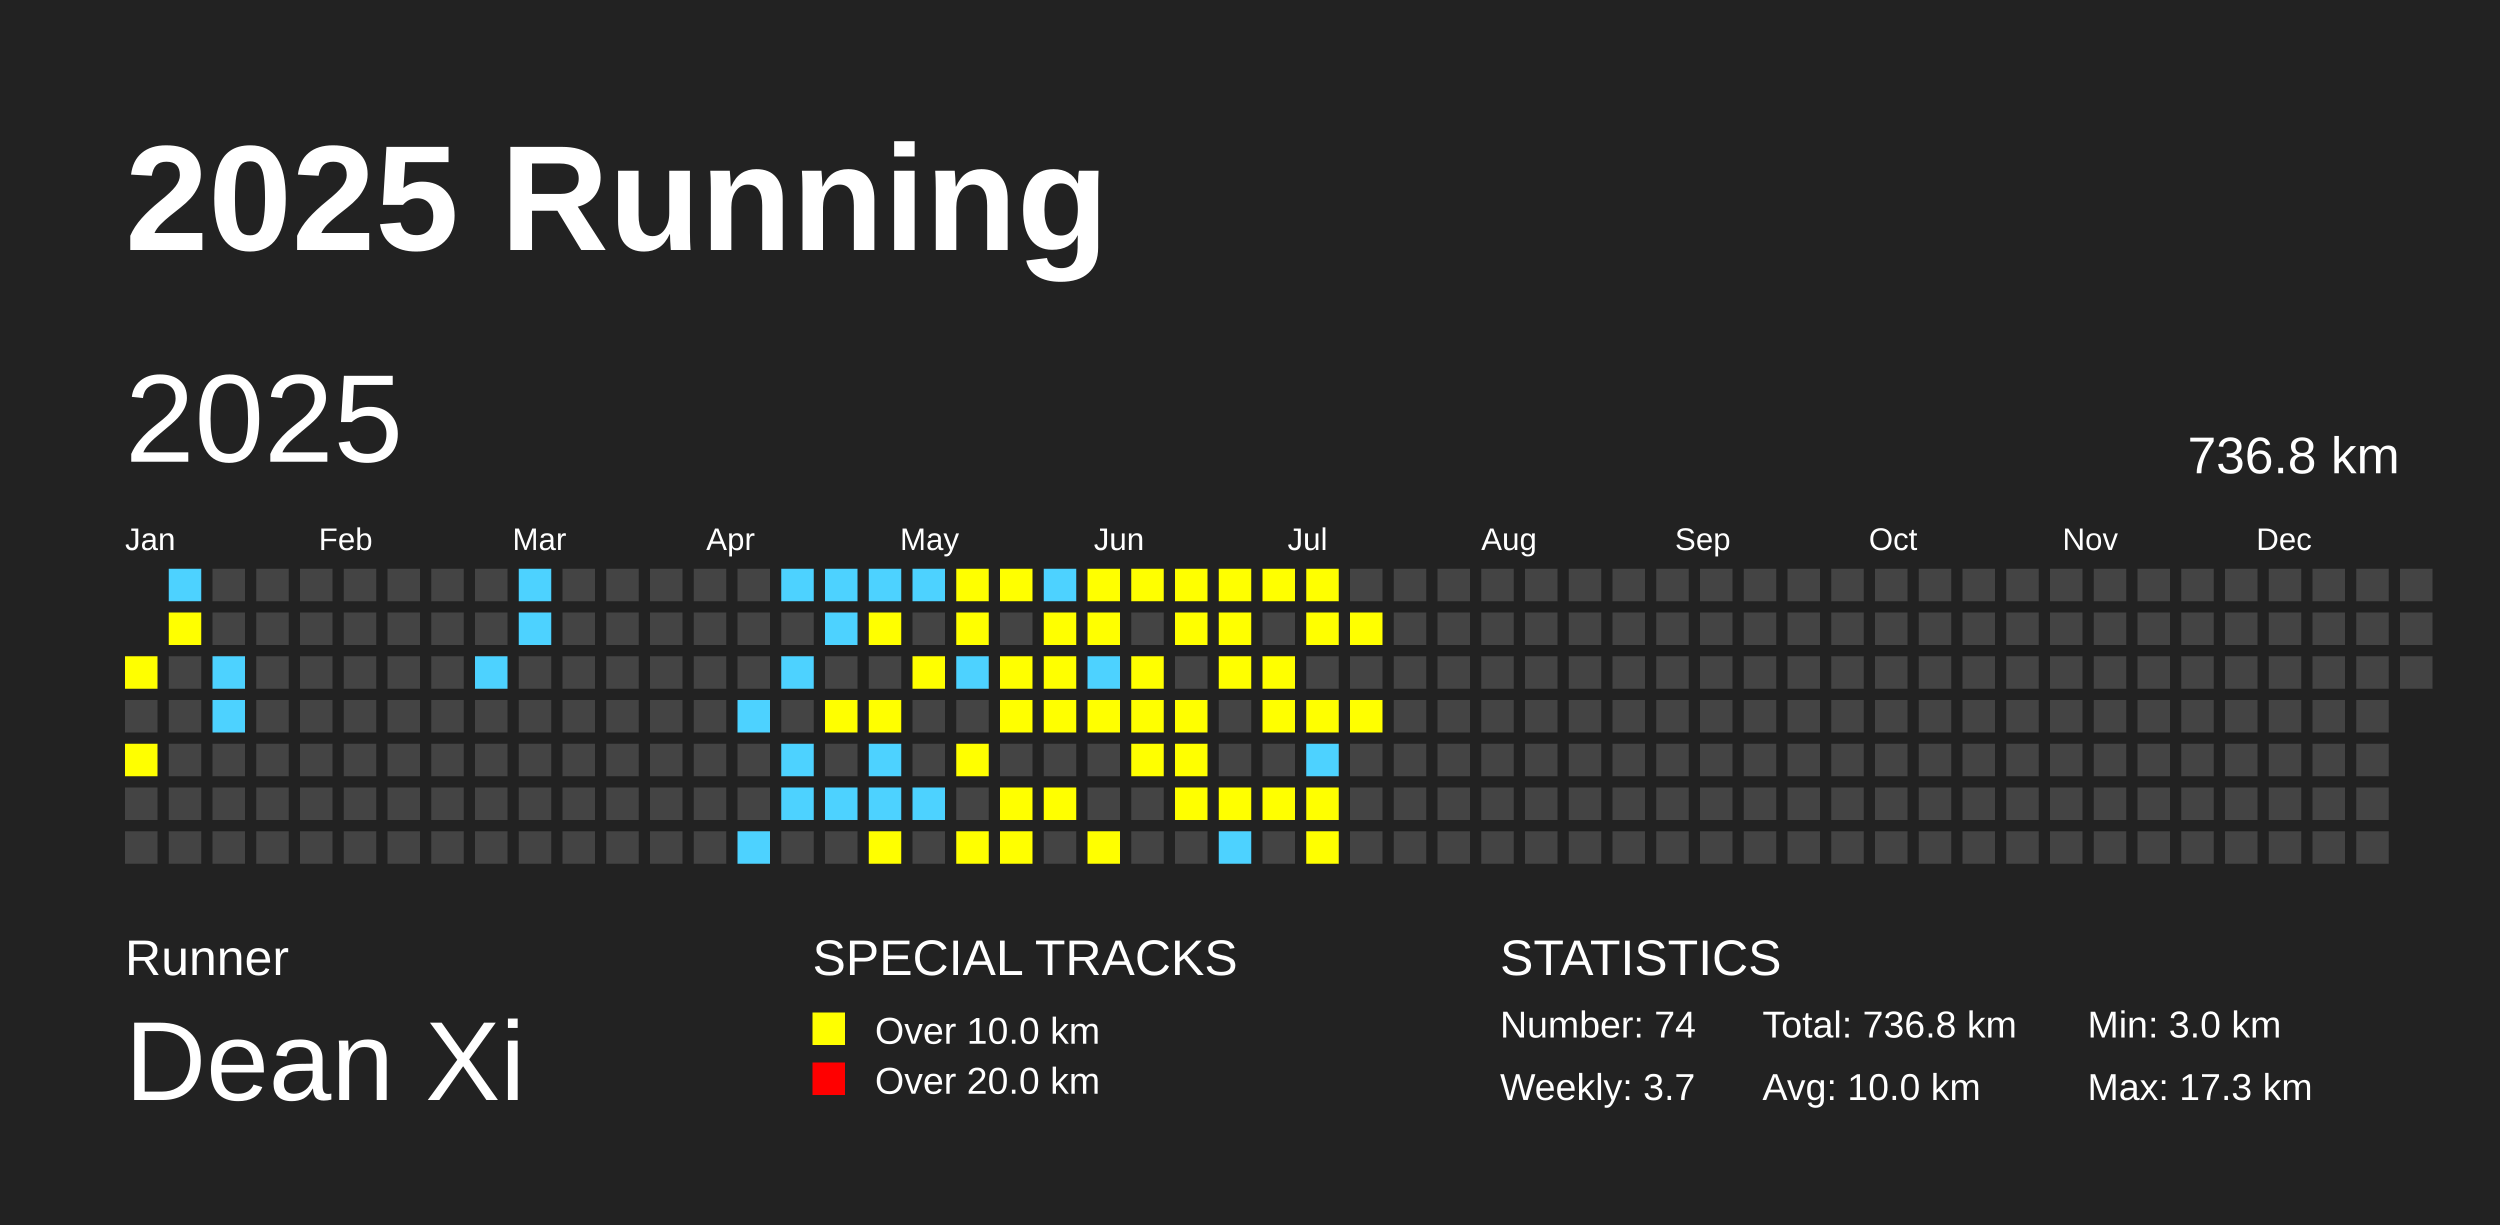
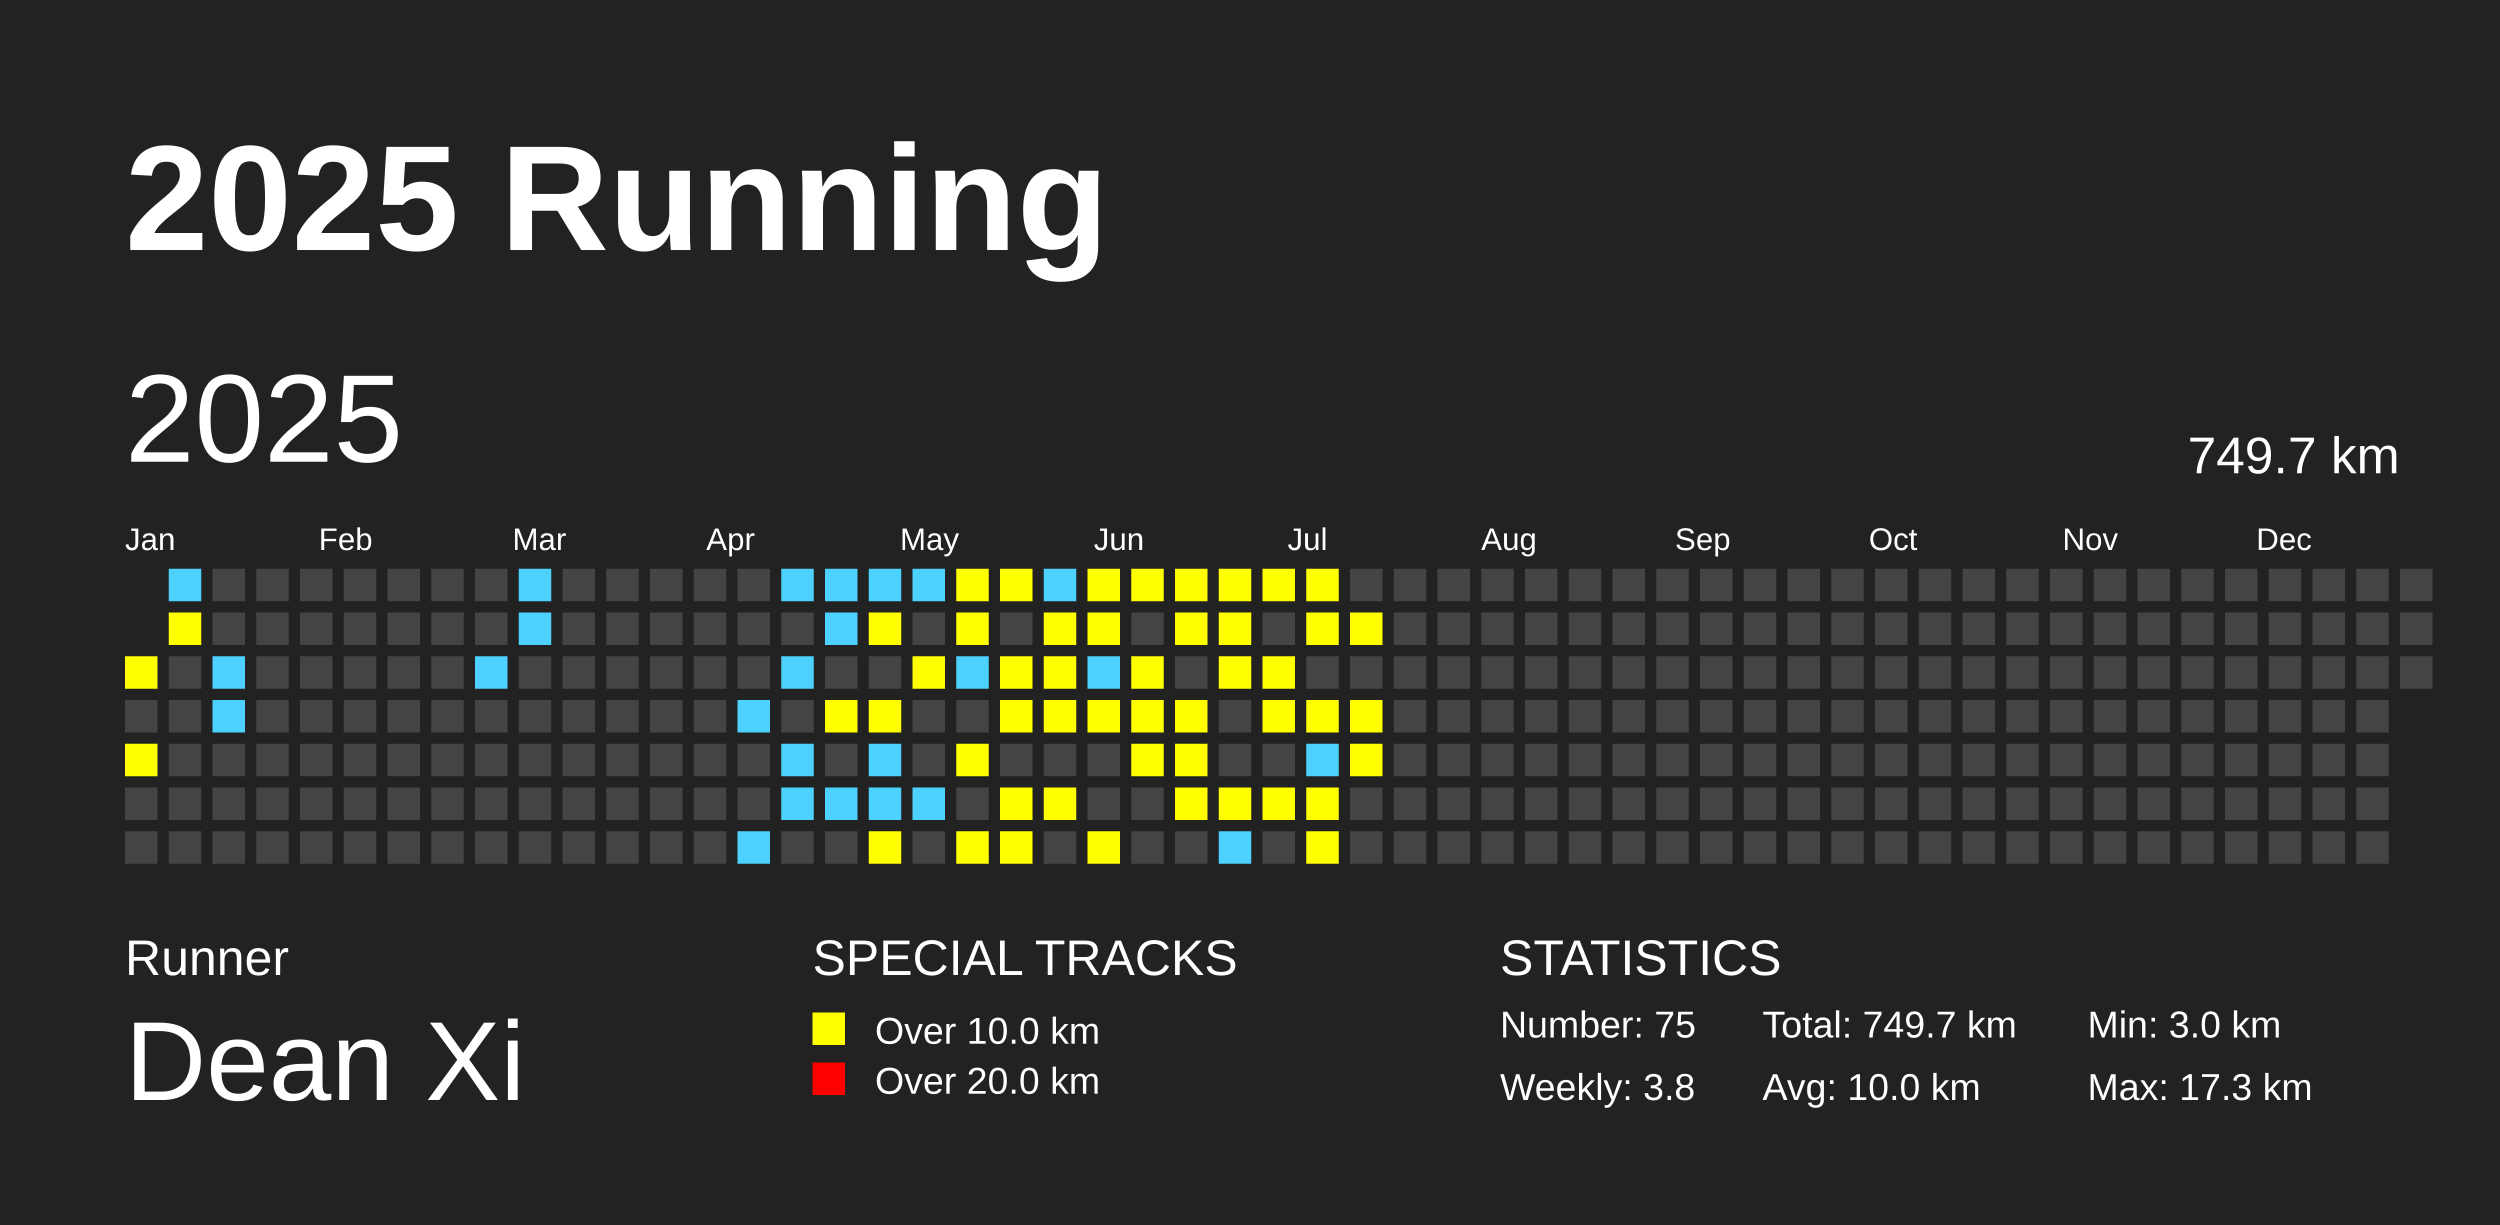
<svg xmlns="http://www.w3.org/2000/svg" baseProfile="full" height="98mm" version="1.1" viewBox="0,0,200,98" width="200mm">
  <defs />
  <rect fill="#222222" height="98" width="200" x="0" y="0" />
  <text fill="#FFFFFF" style="font-size:12px; font-family:Arial; font-weight:bold;" x="10" y="20">2025 Running</text>
  <text fill="#FFFFFF" style="font-size:4px; font-family:Arial" x="10" y="78">Runner</text>
  <text fill="#FFFFFF" style="font-size:9px; font-family:Arial" x="10" y="88">Dean Xi</text>
  <text fill="#FFFFFF" style="font-size:4px; font-family:Arial" x="65" y="78">SPECIAL TRACKS</text>
  <rect fill="yellow" height="2.6" width="2.6" x="65" y="81" />
  <text fill="#FFFFFF" style="font-size:3px; font-family:Arial" x="70" y="83.5">Over 10.0 km</text>
  <rect fill="red" height="2.6" width="2.6" x="65" y="85" />
  <text fill="#FFFFFF" style="font-size:3px; font-family:Arial" x="70" y="87.5">Over 20.0 km</text>
  <text fill="#FFFFFF" style="font-size:4px; font-family:Arial" x="120" y="78">STATISTICS</text>
-   <text fill="#FFFFFF" style="font-size:3px; font-family:Arial" x="120" y="83">Number: 74</text>
-   <text fill="#FFFFFF" style="font-size:3px; font-family:Arial" x="120" y="88">Weekly: 3.7</text>
-   <text fill="#FFFFFF" style="font-size:3px; font-family:Arial" x="141" y="83">Total: 736.8 km</text>
+   <text fill="#FFFFFF" style="font-size:3px; font-family:Arial" x="120" y="83">Number: 75</text>
+   <text fill="#FFFFFF" style="font-size:3px; font-family:Arial" x="120" y="88">Weekly: 3.8</text>
+   <text fill="#FFFFFF" style="font-size:3px; font-family:Arial" x="141" y="83">Total: 749.7 km</text>
  <text fill="#FFFFFF" style="font-size:3px; font-family:Arial" x="141" y="88">Avg: 10.0 km</text>
  <text fill="#FFFFFF" style="font-size:3px; font-family:Arial" x="167" y="83">Min: 3.0 km</text>
  <text fill="#FFFFFF" style="font-size:3px; font-family:Arial" x="167" y="88">Max: 17.3 km</text>
  <text dominant-baseline="hanging" fill="#FFFFFF" style="font-size:10.0px; font-family:Arial;" x="10" y="30">2025</text>
-   <text dominant-baseline="hanging" fill="#FFFFFF" style="font-size:4.125px; font-family:Arial;" x="175" y="35">736.8 km</text>
+   <text dominant-baseline="hanging" fill="#FFFFFF" style="font-size:4.125px; font-family:Arial;" x="175" y="35">749.7 km</text>
  <text fill="#FFFFFF" style="font-size:2.5px; font-family:Arial" x="10.0" y="44">Jan</text>
  <text fill="#FFFFFF" style="font-size:2.5px; font-family:Arial" x="25.5" y="44">Feb</text>
  <text fill="#FFFFFF" style="font-size:2.5px; font-family:Arial" x="41.0" y="44">Mar</text>
  <text fill="#FFFFFF" style="font-size:2.5px; font-family:Arial" x="56.5" y="44">Apr</text>
  <text fill="#FFFFFF" style="font-size:2.5px; font-family:Arial" x="72.0" y="44">May</text>
  <text fill="#FFFFFF" style="font-size:2.5px; font-family:Arial" x="87.5" y="44">Jun</text>
  <text fill="#FFFFFF" style="font-size:2.5px; font-family:Arial" x="103.0" y="44">Jul</text>
  <text fill="#FFFFFF" style="font-size:2.5px; font-family:Arial" x="118.5" y="44">Aug</text>
  <text fill="#FFFFFF" style="font-size:2.5px; font-family:Arial" x="134.0" y="44">Sep</text>
  <text fill="#FFFFFF" style="font-size:2.5px; font-family:Arial" x="149.5" y="44">Oct</text>
  <text fill="#FFFFFF" style="font-size:2.5px; font-family:Arial" x="165.0" y="44">Nov</text>
  <text fill="#FFFFFF" style="font-size:2.5px; font-family:Arial" x="180.5" y="44">Dec</text>
  <rect fill="yellow" height="2.6" width="2.6" x="10.0" y="52.5" />
  <rect fill="#444444" height="2.6" width="2.6" x="10.0" y="56.0" />
  <rect fill="yellow" height="2.6" width="2.6" x="10.0" y="59.5" />
  <rect fill="#444444" height="2.6" width="2.6" x="10.0" y="63.0" />
  <rect fill="#444444" height="2.6" width="2.6" x="10.0" y="66.5" />
  <rect fill="#4DD2FF" height="2.6" width="2.6" x="13.5" y="45.5" />
  <rect fill="yellow" height="2.6" width="2.6" x="13.5" y="49.0" />
  <rect fill="#444444" height="2.6" width="2.6" x="13.5" y="52.5" />
  <rect fill="#444444" height="2.6" width="2.6" x="13.5" y="56.0" />
  <rect fill="#444444" height="2.6" width="2.6" x="13.5" y="59.5" />
  <rect fill="#444444" height="2.6" width="2.6" x="13.5" y="63.0" />
  <rect fill="#444444" height="2.6" width="2.6" x="13.5" y="66.5" />
  <rect fill="#444444" height="2.6" width="2.6" x="17.0" y="45.5" />
  <rect fill="#444444" height="2.6" width="2.6" x="17.0" y="49.0" />
  <rect fill="#4DD2FF" height="2.6" width="2.6" x="17.0" y="52.5" />
  <rect fill="#4DD2FF" height="2.6" width="2.6" x="17.0" y="56.0" />
  <rect fill="#444444" height="2.6" width="2.6" x="17.0" y="59.5" />
  <rect fill="#444444" height="2.6" width="2.6" x="17.0" y="63.0" />
  <rect fill="#444444" height="2.6" width="2.6" x="17.0" y="66.5" />
  <rect fill="#444444" height="2.6" width="2.6" x="20.5" y="45.5" />
  <rect fill="#444444" height="2.6" width="2.6" x="20.5" y="49.0" />
  <rect fill="#444444" height="2.6" width="2.6" x="20.5" y="52.5" />
  <rect fill="#444444" height="2.6" width="2.6" x="20.5" y="56.0" />
  <rect fill="#444444" height="2.6" width="2.6" x="20.5" y="59.5" />
  <rect fill="#444444" height="2.6" width="2.6" x="20.5" y="63.0" />
  <rect fill="#444444" height="2.6" width="2.6" x="20.5" y="66.5" />
  <rect fill="#444444" height="2.6" width="2.6" x="24.0" y="45.5" />
  <rect fill="#444444" height="2.6" width="2.6" x="24.0" y="49.0" />
  <rect fill="#444444" height="2.6" width="2.6" x="24.0" y="52.5" />
  <rect fill="#444444" height="2.6" width="2.6" x="24.0" y="56.0" />
  <rect fill="#444444" height="2.6" width="2.6" x="24.0" y="59.5" />
  <rect fill="#444444" height="2.6" width="2.6" x="24.0" y="63.0" />
  <rect fill="#444444" height="2.6" width="2.6" x="24.0" y="66.5" />
  <rect fill="#444444" height="2.6" width="2.6" x="27.5" y="45.5" />
  <rect fill="#444444" height="2.6" width="2.6" x="27.5" y="49.0" />
  <rect fill="#444444" height="2.6" width="2.6" x="27.5" y="52.5" />
  <rect fill="#444444" height="2.6" width="2.6" x="27.5" y="56.0" />
  <rect fill="#444444" height="2.6" width="2.6" x="27.5" y="59.5" />
  <rect fill="#444444" height="2.6" width="2.6" x="27.5" y="63.0" />
  <rect fill="#444444" height="2.6" width="2.6" x="27.5" y="66.5" />
  <rect fill="#444444" height="2.6" width="2.6" x="31.0" y="45.5" />
  <rect fill="#444444" height="2.6" width="2.6" x="31.0" y="49.0" />
  <rect fill="#444444" height="2.6" width="2.6" x="31.0" y="52.5" />
  <rect fill="#444444" height="2.6" width="2.6" x="31.0" y="56.0" />
  <rect fill="#444444" height="2.6" width="2.6" x="31.0" y="59.5" />
  <rect fill="#444444" height="2.6" width="2.6" x="31.0" y="63.0" />
  <rect fill="#444444" height="2.6" width="2.6" x="31.0" y="66.5" />
  <rect fill="#444444" height="2.6" width="2.6" x="34.5" y="45.5" />
  <rect fill="#444444" height="2.6" width="2.6" x="34.5" y="49.0" />
  <rect fill="#444444" height="2.6" width="2.6" x="34.5" y="52.5" />
  <rect fill="#444444" height="2.6" width="2.6" x="34.5" y="56.0" />
  <rect fill="#444444" height="2.6" width="2.6" x="34.5" y="59.5" />
  <rect fill="#444444" height="2.6" width="2.6" x="34.5" y="63.0" />
  <rect fill="#444444" height="2.6" width="2.6" x="34.5" y="66.5" />
  <rect fill="#444444" height="2.6" width="2.6" x="38.0" y="45.5" />
  <rect fill="#444444" height="2.6" width="2.6" x="38.0" y="49.0" />
  <rect fill="#4DD2FF" height="2.6" width="2.6" x="38.0" y="52.5" />
  <rect fill="#444444" height="2.6" width="2.6" x="38.0" y="56.0" />
  <rect fill="#444444" height="2.6" width="2.6" x="38.0" y="59.5" />
  <rect fill="#444444" height="2.6" width="2.6" x="38.0" y="63.0" />
  <rect fill="#444444" height="2.6" width="2.6" x="38.0" y="66.5" />
  <rect fill="#4DD2FF" height="2.6" width="2.6" x="41.5" y="45.5" />
  <rect fill="#4DD2FF" height="2.6" width="2.6" x="41.5" y="49.0" />
  <rect fill="#444444" height="2.6" width="2.6" x="41.5" y="52.5" />
  <rect fill="#444444" height="2.6" width="2.6" x="41.5" y="56.0" />
  <rect fill="#444444" height="2.6" width="2.6" x="41.5" y="59.5" />
  <rect fill="#444444" height="2.6" width="2.6" x="41.5" y="63.0" />
  <rect fill="#444444" height="2.6" width="2.6" x="41.5" y="66.5" />
  <rect fill="#444444" height="2.6" width="2.6" x="45.0" y="45.5" />
  <rect fill="#444444" height="2.6" width="2.6" x="45.0" y="49.0" />
  <rect fill="#444444" height="2.6" width="2.6" x="45.0" y="52.5" />
  <rect fill="#444444" height="2.6" width="2.6" x="45.0" y="56.0" />
  <rect fill="#444444" height="2.6" width="2.6" x="45.0" y="59.5" />
  <rect fill="#444444" height="2.6" width="2.6" x="45.0" y="63.0" />
  <rect fill="#444444" height="2.6" width="2.6" x="45.0" y="66.5" />
  <rect fill="#444444" height="2.6" width="2.6" x="48.5" y="45.5" />
  <rect fill="#444444" height="2.6" width="2.6" x="48.5" y="49.0" />
  <rect fill="#444444" height="2.6" width="2.6" x="48.5" y="52.5" />
  <rect fill="#444444" height="2.6" width="2.6" x="48.5" y="56.0" />
  <rect fill="#444444" height="2.6" width="2.6" x="48.5" y="59.5" />
  <rect fill="#444444" height="2.6" width="2.6" x="48.5" y="63.0" />
  <rect fill="#444444" height="2.6" width="2.6" x="48.5" y="66.5" />
  <rect fill="#444444" height="2.6" width="2.6" x="52.0" y="45.5" />
  <rect fill="#444444" height="2.6" width="2.6" x="52.0" y="49.0" />
  <rect fill="#444444" height="2.6" width="2.6" x="52.0" y="52.5" />
  <rect fill="#444444" height="2.6" width="2.6" x="52.0" y="56.0" />
  <rect fill="#444444" height="2.6" width="2.6" x="52.0" y="59.5" />
  <rect fill="#444444" height="2.6" width="2.6" x="52.0" y="63.0" />
  <rect fill="#444444" height="2.6" width="2.6" x="52.0" y="66.5" />
  <rect fill="#444444" height="2.6" width="2.6" x="55.5" y="45.5" />
  <rect fill="#444444" height="2.6" width="2.6" x="55.5" y="49.0" />
  <rect fill="#444444" height="2.6" width="2.6" x="55.5" y="52.5" />
  <rect fill="#444444" height="2.6" width="2.6" x="55.5" y="56.0" />
  <rect fill="#444444" height="2.6" width="2.6" x="55.5" y="59.5" />
  <rect fill="#444444" height="2.6" width="2.6" x="55.5" y="63.0" />
  <rect fill="#444444" height="2.6" width="2.6" x="55.5" y="66.5" />
  <rect fill="#444444" height="2.6" width="2.6" x="59.0" y="45.5" />
  <rect fill="#444444" height="2.6" width="2.6" x="59.0" y="49.0" />
  <rect fill="#444444" height="2.6" width="2.6" x="59.0" y="52.5" />
  <rect fill="#4DD2FF" height="2.6" width="2.6" x="59.0" y="56.0" />
  <rect fill="#444444" height="2.6" width="2.6" x="59.0" y="59.5" />
  <rect fill="#444444" height="2.6" width="2.6" x="59.0" y="63.0" />
  <rect fill="#4DD2FF" height="2.6" width="2.6" x="59.0" y="66.5" />
  <rect fill="#4DD2FF" height="2.6" width="2.6" x="62.5" y="45.5" />
  <rect fill="#444444" height="2.6" width="2.6" x="62.5" y="49.0" />
  <rect fill="#4DD2FF" height="2.6" width="2.6" x="62.5" y="52.5" />
  <rect fill="#444444" height="2.6" width="2.6" x="62.5" y="56.0" />
  <rect fill="#4DD2FF" height="2.6" width="2.6" x="62.5" y="59.5" />
  <rect fill="#4DD2FF" height="2.6" width="2.6" x="62.5" y="63.0" />
  <rect fill="#444444" height="2.6" width="2.6" x="62.5" y="66.5" />
  <rect fill="#4DD2FF" height="2.6" width="2.6" x="66.0" y="45.5" />
  <rect fill="#4DD2FF" height="2.6" width="2.6" x="66.0" y="49.0" />
  <rect fill="#444444" height="2.6" width="2.6" x="66.0" y="52.5" />
  <rect fill="yellow" height="2.6" width="2.6" x="66.0" y="56.0" />
  <rect fill="#444444" height="2.6" width="2.6" x="66.0" y="59.5" />
  <rect fill="#4DD2FF" height="2.6" width="2.6" x="66.0" y="63.0" />
  <rect fill="#444444" height="2.6" width="2.6" x="66.0" y="66.5" />
  <rect fill="#4DD2FF" height="2.6" width="2.6" x="69.5" y="45.5" />
  <rect fill="yellow" height="2.6" width="2.6" x="69.5" y="49.0" />
  <rect fill="#444444" height="2.6" width="2.6" x="69.5" y="52.5" />
  <rect fill="yellow" height="2.6" width="2.6" x="69.5" y="56.0" />
  <rect fill="#4DD2FF" height="2.6" width="2.6" x="69.5" y="59.5" />
  <rect fill="#4DD2FF" height="2.6" width="2.6" x="69.5" y="63.0" />
  <rect fill="yellow" height="2.6" width="2.6" x="69.5" y="66.5" />
  <rect fill="#4DD2FF" height="2.6" width="2.6" x="73.0" y="45.5" />
  <rect fill="#444444" height="2.6" width="2.6" x="73.0" y="49.0" />
  <rect fill="yellow" height="2.6" width="2.6" x="73.0" y="52.5" />
  <rect fill="#444444" height="2.6" width="2.6" x="73.0" y="56.0" />
  <rect fill="#444444" height="2.6" width="2.6" x="73.0" y="59.5" />
  <rect fill="#4DD2FF" height="2.6" width="2.6" x="73.0" y="63.0" />
  <rect fill="#444444" height="2.6" width="2.6" x="73.0" y="66.5" />
  <rect fill="yellow" height="2.6" width="2.6" x="76.5" y="45.5" />
  <rect fill="yellow" height="2.6" width="2.6" x="76.5" y="49.0" />
  <rect fill="#4DD2FF" height="2.6" width="2.6" x="76.5" y="52.5" />
  <rect fill="#444444" height="2.6" width="2.6" x="76.5" y="56.0" />
  <rect fill="yellow" height="2.6" width="2.6" x="76.5" y="59.5" />
  <rect fill="#444444" height="2.6" width="2.6" x="76.5" y="63.0" />
  <rect fill="yellow" height="2.6" width="2.6" x="76.5" y="66.5" />
  <rect fill="yellow" height="2.6" width="2.6" x="80.0" y="45.5" />
  <rect fill="#444444" height="2.6" width="2.6" x="80.0" y="49.0" />
  <rect fill="yellow" height="2.6" width="2.6" x="80.0" y="52.5" />
  <rect fill="yellow" height="2.6" width="2.6" x="80.0" y="56.0" />
  <rect fill="#444444" height="2.6" width="2.6" x="80.0" y="59.5" />
  <rect fill="yellow" height="2.6" width="2.6" x="80.0" y="63.0" />
  <rect fill="yellow" height="2.6" width="2.6" x="80.0" y="66.5" />
  <rect fill="#4DD2FF" height="2.6" width="2.6" x="83.5" y="45.5" />
  <rect fill="yellow" height="2.6" width="2.6" x="83.5" y="49.0" />
  <rect fill="yellow" height="2.6" width="2.6" x="83.5" y="52.5" />
  <rect fill="yellow" height="2.6" width="2.6" x="83.5" y="56.0" />
  <rect fill="#444444" height="2.6" width="2.6" x="83.5" y="59.5" />
  <rect fill="yellow" height="2.6" width="2.6" x="83.5" y="63.0" />
  <rect fill="#444444" height="2.6" width="2.6" x="83.5" y="66.5" />
  <rect fill="yellow" height="2.6" width="2.6" x="87.0" y="45.5" />
  <rect fill="yellow" height="2.6" width="2.6" x="87.0" y="49.0" />
  <rect fill="#4DD2FF" height="2.6" width="2.6" x="87.0" y="52.5" />
  <rect fill="yellow" height="2.6" width="2.6" x="87.0" y="56.0" />
  <rect fill="#444444" height="2.6" width="2.6" x="87.0" y="59.5" />
  <rect fill="#444444" height="2.6" width="2.6" x="87.0" y="63.0" />
  <rect fill="yellow" height="2.6" width="2.6" x="87.0" y="66.5" />
  <rect fill="yellow" height="2.6" width="2.6" x="90.5" y="45.5" />
  <rect fill="#444444" height="2.6" width="2.6" x="90.5" y="49.0" />
  <rect fill="yellow" height="2.6" width="2.6" x="90.5" y="52.5" />
  <rect fill="yellow" height="2.6" width="2.6" x="90.5" y="56.0" />
  <rect fill="yellow" height="2.6" width="2.6" x="90.5" y="59.5" />
  <rect fill="#444444" height="2.6" width="2.6" x="90.5" y="63.0" />
  <rect fill="#444444" height="2.6" width="2.6" x="90.5" y="66.5" />
  <rect fill="yellow" height="2.6" width="2.6" x="94.0" y="45.5" />
  <rect fill="yellow" height="2.6" width="2.6" x="94.0" y="49.0" />
  <rect fill="#444444" height="2.6" width="2.6" x="94.0" y="52.5" />
  <rect fill="yellow" height="2.6" width="2.6" x="94.0" y="56.0" />
  <rect fill="yellow" height="2.6" width="2.6" x="94.0" y="59.5" />
  <rect fill="yellow" height="2.6" width="2.6" x="94.0" y="63.0" />
  <rect fill="#444444" height="2.6" width="2.6" x="94.0" y="66.5" />
  <rect fill="yellow" height="2.6" width="2.6" x="97.5" y="45.5" />
  <rect fill="yellow" height="2.6" width="2.6" x="97.5" y="49.0" />
  <rect fill="yellow" height="2.6" width="2.6" x="97.5" y="52.5" />
  <rect fill="#444444" height="2.6" width="2.6" x="97.5" y="56.0" />
  <rect fill="#444444" height="2.6" width="2.6" x="97.5" y="59.5" />
  <rect fill="yellow" height="2.6" width="2.6" x="97.5" y="63.0" />
  <rect fill="#4DD2FF" height="2.6" width="2.6" x="97.5" y="66.5" />
  <rect fill="yellow" height="2.6" width="2.6" x="101.0" y="45.5" />
  <rect fill="#444444" height="2.6" width="2.6" x="101.0" y="49.0" />
  <rect fill="yellow" height="2.6" width="2.6" x="101.0" y="52.5" />
  <rect fill="yellow" height="2.6" width="2.6" x="101.0" y="56.0" />
  <rect fill="#444444" height="2.6" width="2.6" x="101.0" y="59.5" />
  <rect fill="yellow" height="2.6" width="2.6" x="101.0" y="63.0" />
  <rect fill="#444444" height="2.6" width="2.6" x="101.0" y="66.5" />
  <rect fill="yellow" height="2.6" width="2.6" x="104.5" y="45.5" />
  <rect fill="yellow" height="2.6" width="2.6" x="104.5" y="49.0" />
  <rect fill="#444444" height="2.6" width="2.6" x="104.5" y="52.5" />
  <rect fill="yellow" height="2.6" width="2.6" x="104.5" y="56.0" />
  <rect fill="#4DD2FF" height="2.6" width="2.6" x="104.5" y="59.5" />
  <rect fill="yellow" height="2.6" width="2.6" x="104.5" y="63.0" />
  <rect fill="yellow" height="2.6" width="2.6" x="104.5" y="66.5" />
  <rect fill="#444444" height="2.6" width="2.6" x="108.0" y="45.5" />
  <rect fill="yellow" height="2.6" width="2.6" x="108.0" y="49.0" />
  <rect fill="#444444" height="2.6" width="2.6" x="108.0" y="52.5" />
  <rect fill="yellow" height="2.6" width="2.6" x="108.0" y="56.0" />
-   <rect fill="#444444" height="2.6" width="2.6" x="108.0" y="59.5" />
+   <rect fill="yellow" height="2.6" width="2.6" x="108.0" y="59.5" />
  <rect fill="#444444" height="2.6" width="2.6" x="108.0" y="63.0" />
  <rect fill="#444444" height="2.6" width="2.6" x="108.0" y="66.5" />
  <rect fill="#444444" height="2.6" width="2.6" x="111.5" y="45.5" />
  <rect fill="#444444" height="2.6" width="2.6" x="111.5" y="49.0" />
  <rect fill="#444444" height="2.6" width="2.6" x="111.5" y="52.5" />
  <rect fill="#444444" height="2.6" width="2.6" x="111.5" y="56.0" />
  <rect fill="#444444" height="2.6" width="2.6" x="111.5" y="59.5" />
  <rect fill="#444444" height="2.6" width="2.6" x="111.5" y="63.0" />
  <rect fill="#444444" height="2.6" width="2.6" x="111.5" y="66.5" />
  <rect fill="#444444" height="2.6" width="2.6" x="115.0" y="45.5" />
  <rect fill="#444444" height="2.6" width="2.6" x="115.0" y="49.0" />
  <rect fill="#444444" height="2.6" width="2.6" x="115.0" y="52.5" />
  <rect fill="#444444" height="2.6" width="2.6" x="115.0" y="56.0" />
  <rect fill="#444444" height="2.6" width="2.6" x="115.0" y="59.5" />
  <rect fill="#444444" height="2.6" width="2.6" x="115.0" y="63.0" />
  <rect fill="#444444" height="2.6" width="2.6" x="115.0" y="66.5" />
  <rect fill="#444444" height="2.6" width="2.6" x="118.5" y="45.5" />
  <rect fill="#444444" height="2.6" width="2.6" x="118.5" y="49.0" />
  <rect fill="#444444" height="2.6" width="2.6" x="118.5" y="52.5" />
  <rect fill="#444444" height="2.6" width="2.6" x="118.5" y="56.0" />
  <rect fill="#444444" height="2.6" width="2.6" x="118.5" y="59.5" />
  <rect fill="#444444" height="2.6" width="2.6" x="118.5" y="63.0" />
  <rect fill="#444444" height="2.6" width="2.6" x="118.5" y="66.5" />
  <rect fill="#444444" height="2.6" width="2.6" x="122.0" y="45.5" />
  <rect fill="#444444" height="2.6" width="2.6" x="122.0" y="49.0" />
  <rect fill="#444444" height="2.6" width="2.6" x="122.0" y="52.5" />
  <rect fill="#444444" height="2.6" width="2.6" x="122.0" y="56.0" />
  <rect fill="#444444" height="2.6" width="2.6" x="122.0" y="59.5" />
  <rect fill="#444444" height="2.6" width="2.6" x="122.0" y="63.0" />
  <rect fill="#444444" height="2.6" width="2.6" x="122.0" y="66.5" />
  <rect fill="#444444" height="2.6" width="2.6" x="125.5" y="45.5" />
  <rect fill="#444444" height="2.6" width="2.6" x="125.5" y="49.0" />
  <rect fill="#444444" height="2.6" width="2.6" x="125.5" y="52.5" />
  <rect fill="#444444" height="2.6" width="2.6" x="125.5" y="56.0" />
  <rect fill="#444444" height="2.6" width="2.6" x="125.5" y="59.5" />
  <rect fill="#444444" height="2.6" width="2.6" x="125.5" y="63.0" />
  <rect fill="#444444" height="2.6" width="2.6" x="125.5" y="66.5" />
  <rect fill="#444444" height="2.6" width="2.6" x="129.0" y="45.5" />
  <rect fill="#444444" height="2.6" width="2.6" x="129.0" y="49.0" />
  <rect fill="#444444" height="2.6" width="2.6" x="129.0" y="52.5" />
  <rect fill="#444444" height="2.6" width="2.6" x="129.0" y="56.0" />
  <rect fill="#444444" height="2.6" width="2.6" x="129.0" y="59.5" />
  <rect fill="#444444" height="2.6" width="2.6" x="129.0" y="63.0" />
  <rect fill="#444444" height="2.6" width="2.6" x="129.0" y="66.5" />
  <rect fill="#444444" height="2.6" width="2.6" x="132.5" y="45.5" />
  <rect fill="#444444" height="2.6" width="2.6" x="132.5" y="49.0" />
  <rect fill="#444444" height="2.6" width="2.6" x="132.5" y="52.5" />
  <rect fill="#444444" height="2.6" width="2.6" x="132.5" y="56.0" />
  <rect fill="#444444" height="2.6" width="2.6" x="132.5" y="59.5" />
  <rect fill="#444444" height="2.6" width="2.6" x="132.5" y="63.0" />
  <rect fill="#444444" height="2.6" width="2.6" x="132.5" y="66.5" />
  <rect fill="#444444" height="2.6" width="2.6" x="136.0" y="45.5" />
  <rect fill="#444444" height="2.6" width="2.6" x="136.0" y="49.0" />
  <rect fill="#444444" height="2.6" width="2.6" x="136.0" y="52.5" />
  <rect fill="#444444" height="2.6" width="2.6" x="136.0" y="56.0" />
  <rect fill="#444444" height="2.6" width="2.6" x="136.0" y="59.5" />
  <rect fill="#444444" height="2.6" width="2.6" x="136.0" y="63.0" />
  <rect fill="#444444" height="2.6" width="2.6" x="136.0" y="66.5" />
  <rect fill="#444444" height="2.6" width="2.6" x="139.5" y="45.5" />
  <rect fill="#444444" height="2.6" width="2.6" x="139.5" y="49.0" />
  <rect fill="#444444" height="2.6" width="2.6" x="139.5" y="52.5" />
  <rect fill="#444444" height="2.6" width="2.6" x="139.5" y="56.0" />
  <rect fill="#444444" height="2.6" width="2.6" x="139.5" y="59.5" />
  <rect fill="#444444" height="2.6" width="2.6" x="139.5" y="63.0" />
  <rect fill="#444444" height="2.6" width="2.6" x="139.5" y="66.5" />
  <rect fill="#444444" height="2.6" width="2.6" x="143.0" y="45.5" />
  <rect fill="#444444" height="2.6" width="2.6" x="143.0" y="49.0" />
  <rect fill="#444444" height="2.6" width="2.6" x="143.0" y="52.5" />
  <rect fill="#444444" height="2.6" width="2.6" x="143.0" y="56.0" />
  <rect fill="#444444" height="2.6" width="2.6" x="143.0" y="59.5" />
  <rect fill="#444444" height="2.6" width="2.6" x="143.0" y="63.0" />
  <rect fill="#444444" height="2.6" width="2.6" x="143.0" y="66.5" />
  <rect fill="#444444" height="2.6" width="2.6" x="146.5" y="45.5" />
  <rect fill="#444444" height="2.6" width="2.6" x="146.5" y="49.0" />
  <rect fill="#444444" height="2.6" width="2.6" x="146.5" y="52.5" />
  <rect fill="#444444" height="2.6" width="2.6" x="146.5" y="56.0" />
  <rect fill="#444444" height="2.6" width="2.6" x="146.5" y="59.5" />
  <rect fill="#444444" height="2.6" width="2.6" x="146.5" y="63.0" />
  <rect fill="#444444" height="2.6" width="2.6" x="146.5" y="66.5" />
  <rect fill="#444444" height="2.6" width="2.6" x="150.0" y="45.5" />
  <rect fill="#444444" height="2.6" width="2.6" x="150.0" y="49.0" />
  <rect fill="#444444" height="2.6" width="2.6" x="150.0" y="52.5" />
  <rect fill="#444444" height="2.6" width="2.6" x="150.0" y="56.0" />
  <rect fill="#444444" height="2.6" width="2.6" x="150.0" y="59.5" />
  <rect fill="#444444" height="2.6" width="2.6" x="150.0" y="63.0" />
  <rect fill="#444444" height="2.6" width="2.6" x="150.0" y="66.5" />
  <rect fill="#444444" height="2.6" width="2.6" x="153.5" y="45.5" />
  <rect fill="#444444" height="2.6" width="2.6" x="153.5" y="49.0" />
  <rect fill="#444444" height="2.6" width="2.6" x="153.5" y="52.5" />
  <rect fill="#444444" height="2.6" width="2.6" x="153.5" y="56.0" />
  <rect fill="#444444" height="2.6" width="2.6" x="153.5" y="59.5" />
  <rect fill="#444444" height="2.6" width="2.6" x="153.5" y="63.0" />
  <rect fill="#444444" height="2.6" width="2.6" x="153.5" y="66.5" />
  <rect fill="#444444" height="2.6" width="2.6" x="157.0" y="45.5" />
  <rect fill="#444444" height="2.6" width="2.6" x="157.0" y="49.0" />
  <rect fill="#444444" height="2.6" width="2.6" x="157.0" y="52.5" />
  <rect fill="#444444" height="2.6" width="2.6" x="157.0" y="56.0" />
  <rect fill="#444444" height="2.6" width="2.6" x="157.0" y="59.5" />
  <rect fill="#444444" height="2.6" width="2.6" x="157.0" y="63.0" />
  <rect fill="#444444" height="2.6" width="2.6" x="157.0" y="66.5" />
  <rect fill="#444444" height="2.6" width="2.6" x="160.5" y="45.5" />
  <rect fill="#444444" height="2.6" width="2.6" x="160.5" y="49.0" />
  <rect fill="#444444" height="2.6" width="2.6" x="160.5" y="52.5" />
  <rect fill="#444444" height="2.6" width="2.6" x="160.5" y="56.0" />
  <rect fill="#444444" height="2.6" width="2.6" x="160.5" y="59.5" />
  <rect fill="#444444" height="2.6" width="2.6" x="160.5" y="63.0" />
  <rect fill="#444444" height="2.6" width="2.6" x="160.5" y="66.5" />
  <rect fill="#444444" height="2.6" width="2.6" x="164.0" y="45.5" />
  <rect fill="#444444" height="2.6" width="2.6" x="164.0" y="49.0" />
  <rect fill="#444444" height="2.6" width="2.6" x="164.0" y="52.5" />
  <rect fill="#444444" height="2.6" width="2.6" x="164.0" y="56.0" />
  <rect fill="#444444" height="2.6" width="2.6" x="164.0" y="59.5" />
  <rect fill="#444444" height="2.6" width="2.6" x="164.0" y="63.0" />
  <rect fill="#444444" height="2.6" width="2.6" x="164.0" y="66.5" />
  <rect fill="#444444" height="2.6" width="2.6" x="167.5" y="45.5" />
  <rect fill="#444444" height="2.6" width="2.6" x="167.5" y="49.0" />
  <rect fill="#444444" height="2.6" width="2.6" x="167.5" y="52.5" />
  <rect fill="#444444" height="2.6" width="2.6" x="167.5" y="56.0" />
  <rect fill="#444444" height="2.6" width="2.6" x="167.5" y="59.5" />
  <rect fill="#444444" height="2.6" width="2.6" x="167.5" y="63.0" />
  <rect fill="#444444" height="2.6" width="2.6" x="167.5" y="66.5" />
  <rect fill="#444444" height="2.6" width="2.6" x="171.0" y="45.5" />
  <rect fill="#444444" height="2.6" width="2.6" x="171.0" y="49.0" />
  <rect fill="#444444" height="2.6" width="2.6" x="171.0" y="52.5" />
  <rect fill="#444444" height="2.6" width="2.6" x="171.0" y="56.0" />
  <rect fill="#444444" height="2.6" width="2.6" x="171.0" y="59.5" />
  <rect fill="#444444" height="2.6" width="2.6" x="171.0" y="63.0" />
  <rect fill="#444444" height="2.6" width="2.6" x="171.0" y="66.5" />
  <rect fill="#444444" height="2.6" width="2.6" x="174.5" y="45.5" />
  <rect fill="#444444" height="2.6" width="2.6" x="174.5" y="49.0" />
  <rect fill="#444444" height="2.6" width="2.6" x="174.5" y="52.5" />
  <rect fill="#444444" height="2.6" width="2.6" x="174.5" y="56.0" />
  <rect fill="#444444" height="2.6" width="2.6" x="174.5" y="59.5" />
  <rect fill="#444444" height="2.6" width="2.6" x="174.5" y="63.0" />
  <rect fill="#444444" height="2.6" width="2.6" x="174.5" y="66.5" />
  <rect fill="#444444" height="2.6" width="2.6" x="178.0" y="45.5" />
  <rect fill="#444444" height="2.6" width="2.6" x="178.0" y="49.0" />
  <rect fill="#444444" height="2.6" width="2.6" x="178.0" y="52.5" />
  <rect fill="#444444" height="2.6" width="2.6" x="178.0" y="56.0" />
  <rect fill="#444444" height="2.6" width="2.6" x="178.0" y="59.5" />
  <rect fill="#444444" height="2.6" width="2.6" x="178.0" y="63.0" />
  <rect fill="#444444" height="2.6" width="2.6" x="178.0" y="66.5" />
  <rect fill="#444444" height="2.6" width="2.6" x="181.5" y="45.5" />
  <rect fill="#444444" height="2.6" width="2.6" x="181.5" y="49.0" />
  <rect fill="#444444" height="2.6" width="2.6" x="181.5" y="52.5" />
  <rect fill="#444444" height="2.6" width="2.6" x="181.5" y="56.0" />
  <rect fill="#444444" height="2.6" width="2.6" x="181.5" y="59.5" />
  <rect fill="#444444" height="2.6" width="2.6" x="181.5" y="63.0" />
  <rect fill="#444444" height="2.6" width="2.6" x="181.5" y="66.5" />
  <rect fill="#444444" height="2.6" width="2.6" x="185.0" y="45.5" />
  <rect fill="#444444" height="2.6" width="2.6" x="185.0" y="49.0" />
  <rect fill="#444444" height="2.6" width="2.6" x="185.0" y="52.5" />
  <rect fill="#444444" height="2.6" width="2.6" x="185.0" y="56.0" />
  <rect fill="#444444" height="2.6" width="2.6" x="185.0" y="59.5" />
  <rect fill="#444444" height="2.6" width="2.6" x="185.0" y="63.0" />
  <rect fill="#444444" height="2.6" width="2.6" x="185.0" y="66.5" />
  <rect fill="#444444" height="2.6" width="2.6" x="188.5" y="45.5" />
  <rect fill="#444444" height="2.6" width="2.6" x="188.5" y="49.0" />
  <rect fill="#444444" height="2.6" width="2.6" x="188.5" y="52.5" />
  <rect fill="#444444" height="2.6" width="2.6" x="188.5" y="56.0" />
  <rect fill="#444444" height="2.6" width="2.6" x="188.5" y="59.5" />
  <rect fill="#444444" height="2.6" width="2.6" x="188.5" y="63.0" />
  <rect fill="#444444" height="2.6" width="2.6" x="188.5" y="66.5" />
  <rect fill="#444444" height="2.6" width="2.6" x="192.0" y="45.5" />
  <rect fill="#444444" height="2.6" width="2.6" x="192.0" y="49.0" />
  <rect fill="#444444" height="2.6" width="2.6" x="192.0" y="52.5" />
</svg>
